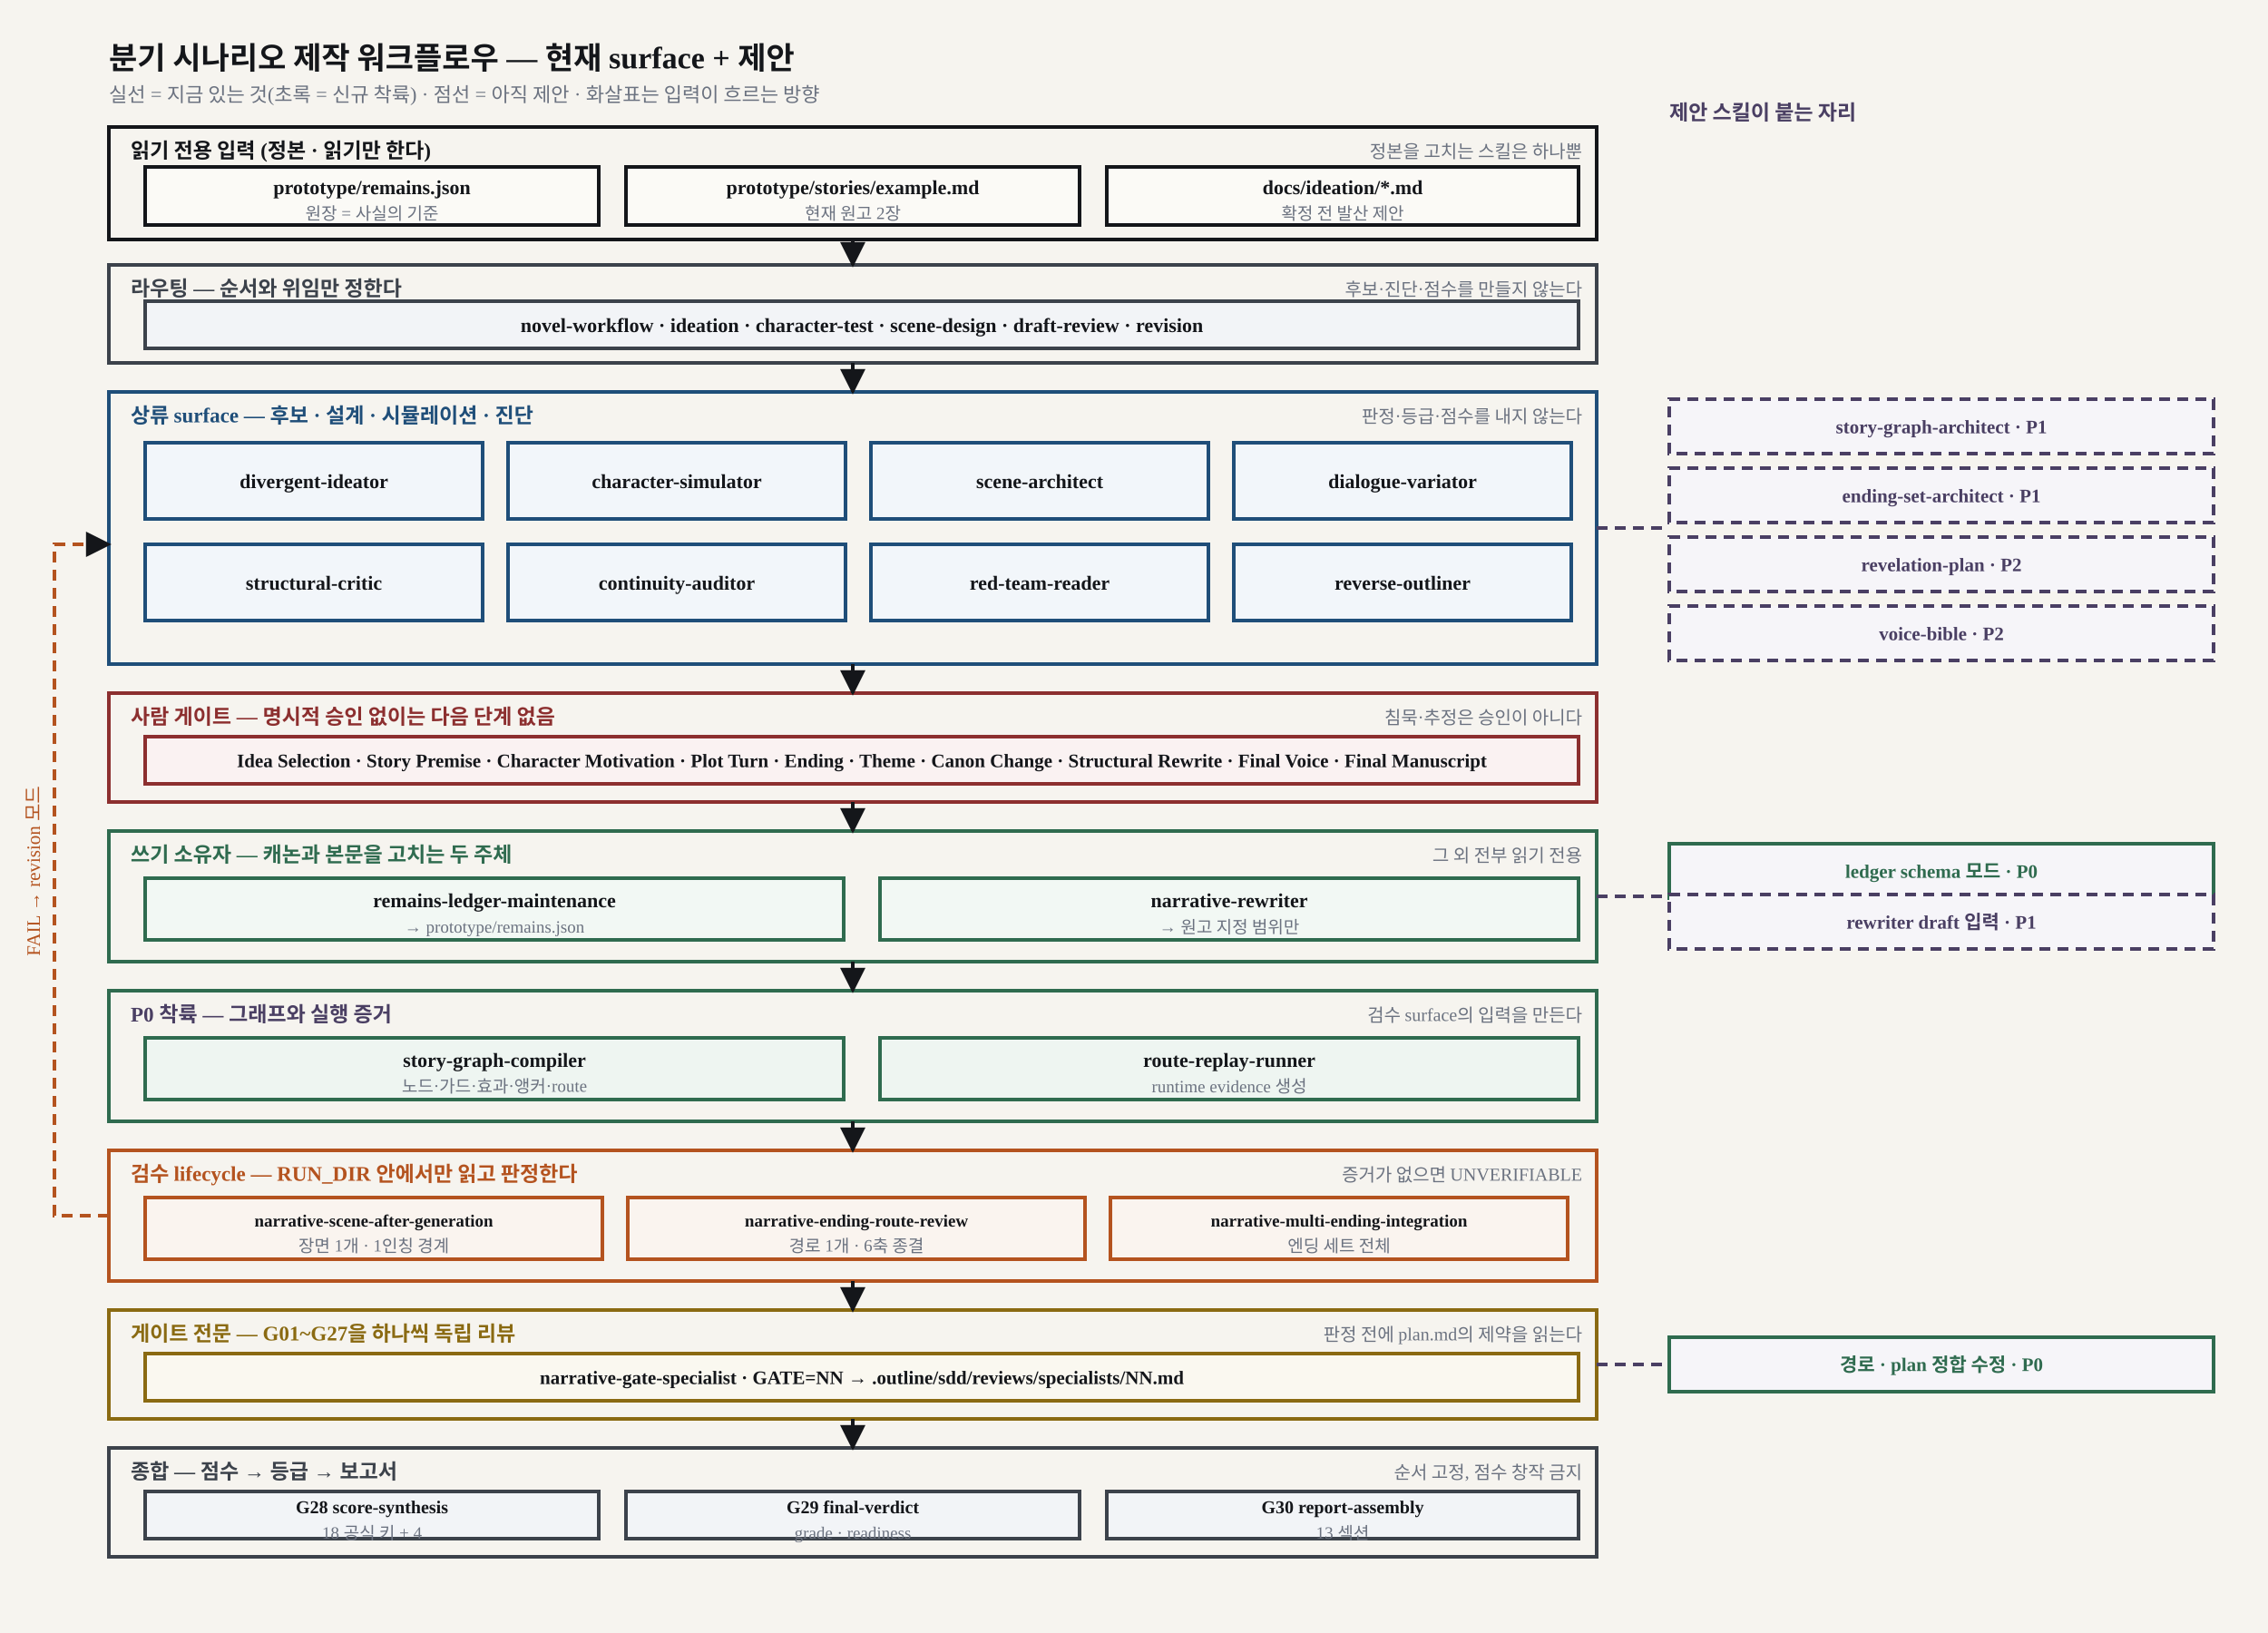
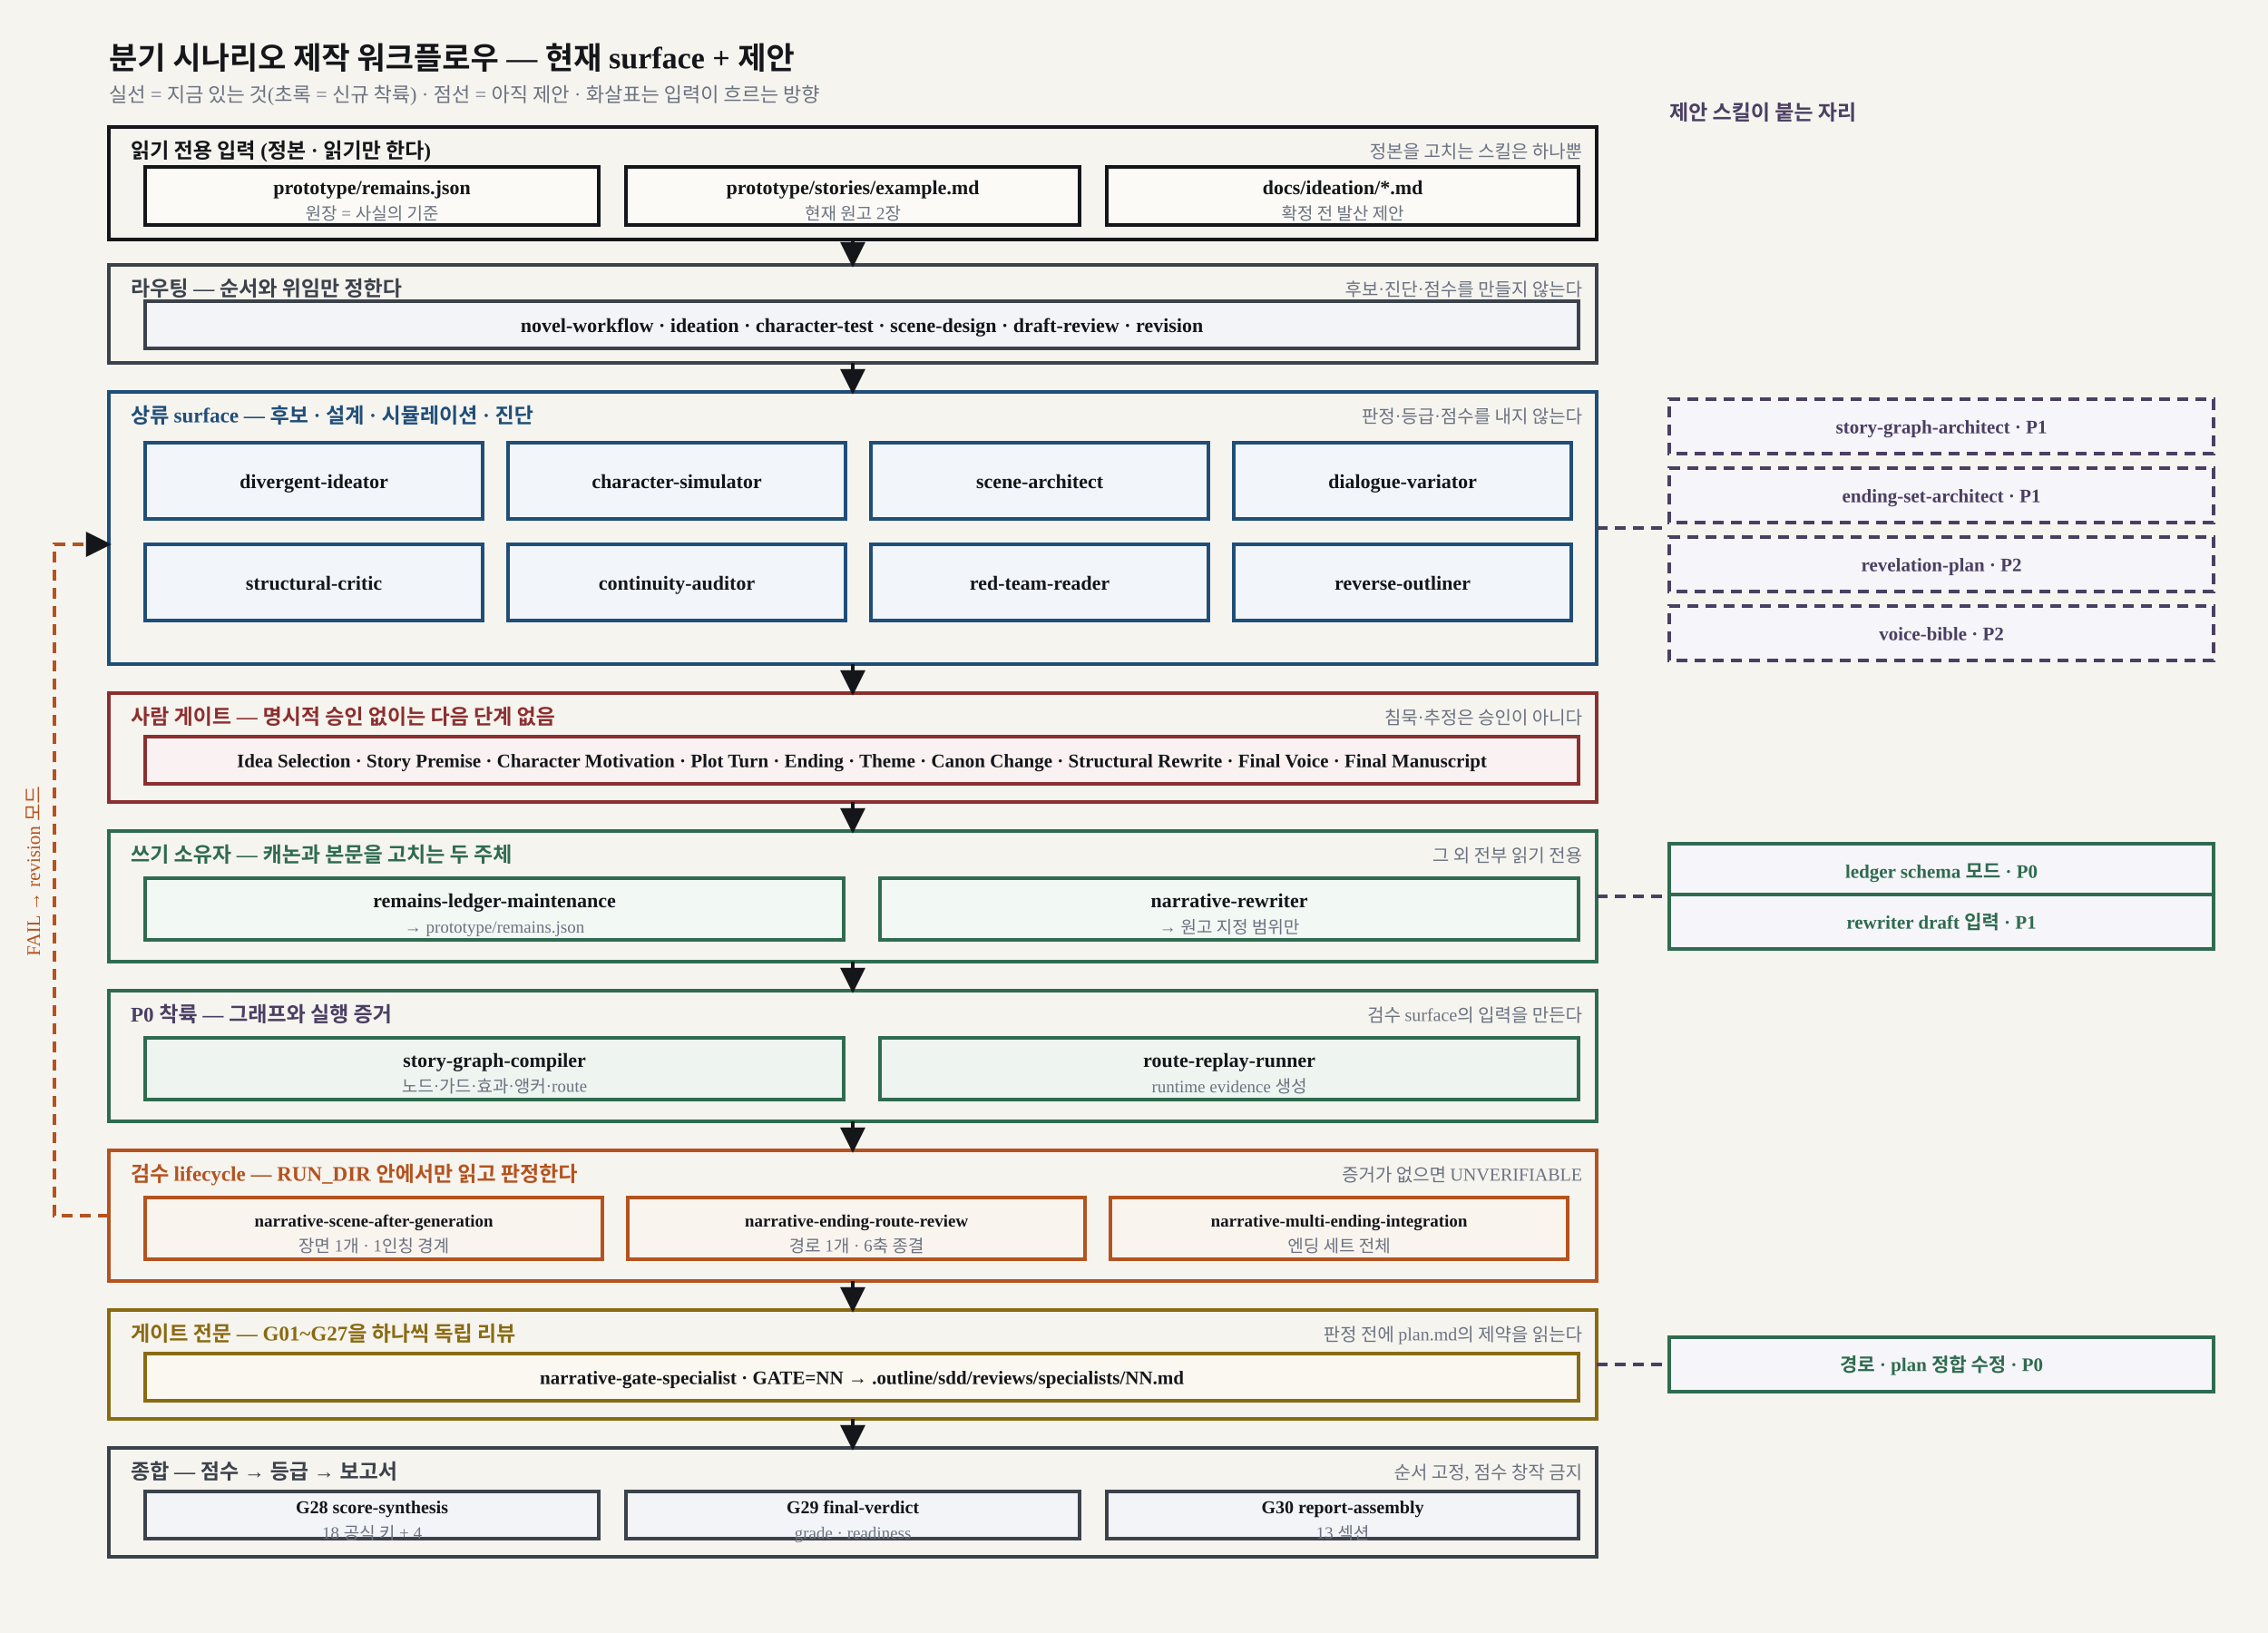
<svg xmlns="http://www.w3.org/2000/svg" viewBox="0 0 1250 900" width="1250" height="900" role="img" aria-labelledby="t d">
  <defs>
    <marker id="ah" viewBox="0 0 10 10" refX="9" refY="5" markerWidth="7" markerHeight="7" orient="auto-start-reverse">
      <path d="M 0 0 L 10 5 L 0 10 z" fill="#14161a" />
    </marker>
  </defs>
  <rect width="1250" height="900" fill="#f6f4ef" />
  <text x="60" y="38" font-size="17" font-weight="700" fill="#14161a">분기 시나리오 제작 워크플로우 — 현재 surface + 제안</text>
  <text x="60" y="56" font-size="11" fill="#6b7280">실선 = 지금 있는 것(초록 = 신규 착륙) · 점선 = 아직 제안 · 화살표는 입력이 흐르는 방향</text>
  <rect x="60" y="70" width="820" height="62" fill="none" stroke="#14161a" stroke-width="2" />
  <text x="72" y="87" font-size="11.5" font-weight="700" fill="#14161a">읽기 전용 입력 (정본 · 읽기만 한다)</text>
  <text x="872" y="87" text-anchor="end" font-size="10" fill="#6b7280">정본을 고치는 스킬은 하나뿐</text>
  <rect x="80" y="92" width="250" height="32" fill="#fbfaf6" stroke="#14161a" stroke-width="2" />
  <text x="205.0" y="107.0" text-anchor="middle" font-size="11" font-weight="600" fill="#14161a">prototype/remains.json</text>
  <text x="205.0" y="121.0" text-anchor="middle" font-size="9.5" fill="#6b7280">원장 = 사실의 기준</text>
  <rect x="345" y="92" width="250" height="32" fill="#fbfaf6" stroke="#14161a" stroke-width="2" />
  <text x="470.0" y="107.0" text-anchor="middle" font-size="11" font-weight="600" fill="#14161a">prototype/stories/example.md</text>
  <text x="470.0" y="121.0" text-anchor="middle" font-size="9.5" fill="#6b7280">현재 원고 2장</text>
  <rect x="610" y="92" width="260" height="32" fill="#fbfaf6" stroke="#14161a" stroke-width="2" />
  <text x="740.0" y="107.0" text-anchor="middle" font-size="11" font-weight="600" fill="#14161a">docs/ideation/*.md</text>
  <text x="740.0" y="121.0" text-anchor="middle" font-size="9.5" fill="#6b7280">확정 전 발산 제안</text>
  <rect x="60" y="146" width="820" height="54" fill="none" stroke="#3c424b" stroke-width="2" />
  <text x="72" y="163" font-size="11.5" font-weight="700" fill="#3c424b">라우팅 — 순서와 위임만 정한다</text>
  <text x="872" y="163" text-anchor="end" font-size="10" fill="#6b7280">후보·진단·점수를 만들지 않는다</text>
  <rect x="80" y="166" width="790" height="26" fill="#f2f4f7" stroke="#3c424b" stroke-width="2" />
  <text x="475.0" y="183.0" text-anchor="middle" font-size="11" font-weight="600" fill="#14161a">novel-workflow   ·   ideation · character-test · scene-design · draft-review · revision</text>
  <rect x="60" y="216" width="820" height="150" fill="none" stroke="#1f4e79" stroke-width="2" />
  <text x="72" y="233" font-size="11.5" font-weight="700" fill="#1f4e79">상류 surface — 후보 · 설계 · 시뮬레이션 · 진단</text>
  <text x="872" y="233" text-anchor="end" font-size="10" fill="#6b7280">판정·등급·점수를 내지 않는다</text>
  <rect x="80" y="244" width="186" height="42" fill="#f2f6fa" stroke="#1f4e79" stroke-width="2" />
  <text x="173.0" y="269.0" text-anchor="middle" font-size="11" font-weight="600" fill="#14161a">divergent-ideator</text>
  <rect x="280" y="244" width="186" height="42" fill="#f2f6fa" stroke="#1f4e79" stroke-width="2" />
  <text x="373.0" y="269.0" text-anchor="middle" font-size="11" font-weight="600" fill="#14161a">character-simulator</text>
  <rect x="480" y="244" width="186" height="42" fill="#f2f6fa" stroke="#1f4e79" stroke-width="2" />
  <text x="573.0" y="269.0" text-anchor="middle" font-size="11" font-weight="600" fill="#14161a">scene-architect</text>
  <rect x="680" y="244" width="186" height="42" fill="#f2f6fa" stroke="#1f4e79" stroke-width="2" />
  <text x="773.0" y="269.0" text-anchor="middle" font-size="11" font-weight="600" fill="#14161a">dialogue-variator</text>
  <rect x="80" y="300" width="186" height="42" fill="#f2f6fa" stroke="#1f4e79" stroke-width="2" />
  <text x="173.0" y="325.0" text-anchor="middle" font-size="11" font-weight="600" fill="#14161a">structural-critic</text>
  <rect x="280" y="300" width="186" height="42" fill="#f2f6fa" stroke="#1f4e79" stroke-width="2" />
  <text x="373.0" y="325.0" text-anchor="middle" font-size="11" font-weight="600" fill="#14161a">continuity-auditor</text>
  <rect x="480" y="300" width="186" height="42" fill="#f2f6fa" stroke="#1f4e79" stroke-width="2" />
  <text x="573.0" y="325.0" text-anchor="middle" font-size="11" font-weight="600" fill="#14161a">red-team-reader</text>
  <rect x="680" y="300" width="186" height="42" fill="#f2f6fa" stroke="#1f4e79" stroke-width="2" />
  <text x="773.0" y="325.0" text-anchor="middle" font-size="11" font-weight="600" fill="#14161a">reverse-outliner</text>
  <rect x="60" y="382" width="820" height="60" fill="none" stroke="#8c2f2f" stroke-width="2" />
  <text x="72" y="399" font-size="11.5" font-weight="700" fill="#8c2f2f">사람 게이트 — 명시적 승인 없이는 다음 단계 없음</text>
  <text x="872" y="399" text-anchor="end" font-size="10" fill="#6b7280">침묵·추정은 승인이 아니다</text>
  <rect x="80" y="406" width="790" height="26" fill="#faf2f2" stroke="#8c2f2f" stroke-width="2" />
  <text x="475.0" y="422.8" text-anchor="middle" font-size="10.5" font-weight="600" fill="#14161a">Idea Selection · Story Premise · Character Motivation · Plot Turn · Ending · Theme · Canon Change · Structural Rewrite · Final Voice · Final Manuscript</text>
  <rect x="60" y="458" width="820" height="72" fill="none" stroke="#2f6b4f" stroke-width="2" />
  <text x="72" y="475" font-size="11.5" font-weight="700" fill="#2f6b4f">쓰기 소유자 — 캐논과 본문을 고치는 두 주체</text>
  <text x="872" y="475" text-anchor="end" font-size="10" fill="#6b7280">그 외 전부 읽기 전용</text>
  <rect x="80" y="484" width="385" height="34" fill="#f2f8f4" stroke="#2f6b4f" stroke-width="2" />
  <text x="272.5" y="500.0" text-anchor="middle" font-size="11" font-weight="600" fill="#14161a">remains-ledger-maintenance</text>
  <text x="272.5" y="514.0" text-anchor="middle" font-size="9.5" fill="#6b7280">→ prototype/remains.json</text>
  <rect x="485" y="484" width="385" height="34" fill="#f2f8f4" stroke="#2f6b4f" stroke-width="2" />
  <text x="677.5" y="500.0" text-anchor="middle" font-size="11" font-weight="600" fill="#14161a">narrative-rewriter</text>
  <text x="677.5" y="514.0" text-anchor="middle" font-size="9.5" fill="#6b7280">→ 원고 지정 범위만</text>
  <rect x="60" y="546" width="820" height="72" fill="none" stroke="#2f6b4f" stroke-width="2" />
  <text x="72" y="563" font-size="11.5" font-weight="700" fill="#4a3f63">P0 착륙 — 그래프와 실행 증거</text>
  <text x="872" y="563" text-anchor="end" font-size="10" fill="#6b7280">검수 surface의 입력을 만든다</text>
  <rect x="80" y="572" width="385" height="34" fill="#eef5f1" stroke="#2f6b4f" stroke-width="2" />
  <text x="272.5" y="588.0" text-anchor="middle" font-size="11" font-weight="600" fill="#14161a">story-graph-compiler</text>
  <text x="272.5" y="602.0" text-anchor="middle" font-size="9.5" fill="#6b7280">노드·가드·효과·앵커·route</text>
  <rect x="485" y="572" width="385" height="34" fill="#eef5f1" stroke="#2f6b4f" stroke-width="2" />
  <text x="677.5" y="588.0" text-anchor="middle" font-size="11" font-weight="600" fill="#14161a">route-replay-runner</text>
  <text x="677.5" y="602.0" text-anchor="middle" font-size="9.5" fill="#6b7280">runtime evidence 생성</text>
  <rect x="60" y="634" width="820" height="72" fill="none" stroke="#b4531f" stroke-width="2" />
  <text x="72" y="651" font-size="11.5" font-weight="700" fill="#b4531f">검수 lifecycle — RUN_DIR 안에서만 읽고 판정한다</text>
  <text x="872" y="651" text-anchor="end" font-size="10" fill="#6b7280">증거가 없으면 UNVERIFIABLE</text>
  <rect x="80" y="660" width="252" height="34" fill="#faf4ef" stroke="#b4531f" stroke-width="2" />
  <text x="206.0" y="676.0" text-anchor="middle" font-size="9.5" font-weight="600" fill="#14161a">narrative-scene-after-generation</text>
  <text x="206.0" y="690.0" text-anchor="middle" font-size="9.5" fill="#6b7280">장면 1개 · 1인칭 경계</text>
  <rect x="346" y="660" width="252" height="34" fill="#faf4ef" stroke="#b4531f" stroke-width="2" />
  <text x="472.0" y="676.0" text-anchor="middle" font-size="9.5" font-weight="600" fill="#14161a">narrative-ending-route-review</text>
  <text x="472.0" y="690.0" text-anchor="middle" font-size="9.5" fill="#6b7280">경로 1개 · 6축 종결</text>
  <rect x="612" y="660" width="252" height="34" fill="#faf4ef" stroke="#b4531f" stroke-width="2" />
  <text x="738.0" y="676.0" text-anchor="middle" font-size="9.5" font-weight="600" fill="#14161a">narrative-multi-ending-integration</text>
  <text x="738.0" y="690.0" text-anchor="middle" font-size="9.5" fill="#6b7280">엔딩 세트 전체</text>
  <rect x="60" y="722" width="820" height="60" fill="none" stroke="#8a6a12" stroke-width="2" />
  <text x="72" y="739" font-size="11.5" font-weight="700" fill="#8a6a12">게이트 전문 — G01~G27을 하나씩 독립 리뷰</text>
  <text x="872" y="739" text-anchor="end" font-size="10" fill="#6b7280">판정 전에 plan.md의 제약을 읽는다</text>
  <rect x="80" y="746" width="790" height="26" fill="#faf8f0" stroke="#8a6a12" stroke-width="2" />
  <text x="475.0" y="762.8" text-anchor="middle" font-size="10.5" font-weight="600" fill="#14161a">narrative-gate-specialist   ·   GATE=NN   →   .outline/sdd/reviews/specialists/NN.md</text>
  <rect x="60" y="798" width="820" height="60" fill="none" stroke="#3c424b" stroke-width="2" />
  <text x="72" y="815" font-size="11.5" font-weight="700" fill="#3c424b">종합 — 점수 → 등급 → 보고서</text>
  <text x="872" y="815" text-anchor="end" font-size="10" fill="#6b7280">순서 고정, 점수 창작 금지</text>
  <rect x="80" y="822" width="250" height="26" fill="#f2f4f7" stroke="#3c424b" stroke-width="2" />
  <text x="205.0" y="834.0" text-anchor="middle" font-size="10" font-weight="600" fill="#14161a">G28 score-synthesis</text>
  <text x="205.0" y="848.0" text-anchor="middle" font-size="9.5" fill="#6b7280">18 공식 키 + 4</text>
  <rect x="345" y="822" width="250" height="26" fill="#f2f4f7" stroke="#3c424b" stroke-width="2" />
  <text x="470.0" y="834.0" text-anchor="middle" font-size="10" font-weight="600" fill="#14161a">G29 final-verdict</text>
  <text x="470.0" y="848.0" text-anchor="middle" font-size="9.5" fill="#6b7280">grade · readiness</text>
  <rect x="610" y="822" width="260" height="26" fill="#f2f4f7" stroke="#3c424b" stroke-width="2" />
  <text x="740.0" y="834.0" text-anchor="middle" font-size="10" font-weight="600" fill="#14161a">G30 report-assembly</text>
  <text x="740.0" y="848.0" text-anchor="middle" font-size="9.5" fill="#6b7280">13 섹션</text>
  <line x1="470" y1="132" x2="470" y2="146" stroke="#14161a" stroke-width="2" marker-end="url(#ah)" />
  <line x1="470" y1="200" x2="470" y2="216" stroke="#14161a" stroke-width="2" marker-end="url(#ah)" />
  <line x1="470" y1="366" x2="470" y2="382" stroke="#14161a" stroke-width="2" marker-end="url(#ah)" />
  <line x1="470" y1="442" x2="470" y2="458" stroke="#14161a" stroke-width="2" marker-end="url(#ah)" />
  <line x1="470" y1="530" x2="470" y2="546" stroke="#14161a" stroke-width="2" marker-end="url(#ah)" />
  <line x1="470" y1="618" x2="470" y2="634" stroke="#14161a" stroke-width="2" marker-end="url(#ah)" />
  <line x1="470" y1="706" x2="470" y2="722" stroke="#14161a" stroke-width="2" marker-end="url(#ah)" />
  <line x1="470" y1="782" x2="470" y2="798" stroke="#14161a" stroke-width="2" marker-end="url(#ah)" />
  <polyline points="60,670 30,670 30,300 60,300" fill="none" stroke="#b4531f" stroke-width="2" stroke-dasharray="6 4" marker-end="url(#ah)" />
  <text x="22" y="480" transform="rotate(-90 22 480)" text-anchor="middle" font-size="10.5" fill="#b4531f">FAIL → revision 모드</text>
  <text x="920" y="66" font-size="11.5" font-weight="700" fill="#4a3f63">제안 스킬이 붙는 자리</text>
  <rect x="920" y="220.0" width="300" height="30" fill="#f6f5f9" stroke="#4a3f63" stroke-width="2" stroke-dasharray="6 4" />
  <text x="1070.0" y="238.8" text-anchor="middle" font-size="10.5" font-weight="600" fill="#4a3f63">story-graph-architect  ·  P1</text>
  <rect x="920" y="258.0" width="300" height="30" fill="#f6f5f9" stroke="#4a3f63" stroke-width="2" stroke-dasharray="6 4" />
  <text x="1070.0" y="276.8" text-anchor="middle" font-size="10.5" font-weight="600" fill="#4a3f63">ending-set-architect  ·  P1</text>
  <rect x="920" y="296.0" width="300" height="30" fill="#f6f5f9" stroke="#4a3f63" stroke-width="2" stroke-dasharray="6 4" />
  <text x="1070.0" y="314.8" text-anchor="middle" font-size="10.5" font-weight="600" fill="#4a3f63">revelation-plan  ·  P2</text>
  <rect x="920" y="334.0" width="300" height="30" fill="#f6f5f9" stroke="#4a3f63" stroke-width="2" stroke-dasharray="6 4" />
  <text x="1070.0" y="352.8" text-anchor="middle" font-size="10.5" font-weight="600" fill="#4a3f63">voice-bible  ·  P2</text>
  <line x1="880" y1="291.0" x2="920" y2="291.0" stroke="#4a3f63" stroke-width="2" stroke-dasharray="6 4" />
  <rect x="920" y="465.0" width="300" height="30" fill="#f6f5f9" stroke="#2f6b4f" stroke-width="2" />
  <text x="1070.0" y="483.8" text-anchor="middle" font-size="10.5" font-weight="600" fill="#2f6b4f">ledger schema 모드  ·  P0</text>
-   <rect x="920" y="493.0" width="300" height="30" fill="#f6f5f9" stroke="#4a3f63" stroke-width="2" stroke-dasharray="6 4" />
-   <text x="1070.0" y="511.8" text-anchor="middle" font-size="10.5" font-weight="600" fill="#4a3f63">rewriter draft 입력  ·  P1</text>
+   <rect x="920" y="493.0" width="300" height="30" fill="#f6f5f9" stroke="#2f6b4f" stroke-width="2" />
+   <text x="1070.0" y="511.8" text-anchor="middle" font-size="10.5" font-weight="600" fill="#2f6b4f">rewriter draft 입력  ·  P1</text>
  <line x1="880" y1="494.0" x2="920" y2="494.0" stroke="#4a3f63" stroke-width="2" stroke-dasharray="6 4" />
  <rect x="920" y="737.0" width="300" height="30" fill="#f6f5f9" stroke="#2f6b4f" stroke-width="2" />
  <text x="1070.0" y="755.8" text-anchor="middle" font-size="10.5" font-weight="600" fill="#2f6b4f">경로 · plan 정합 수정  ·  P0</text>
  <line x1="880" y1="752.0" x2="920" y2="752.0" stroke="#4a3f63" stroke-width="2" stroke-dasharray="6 4" />
</svg>
